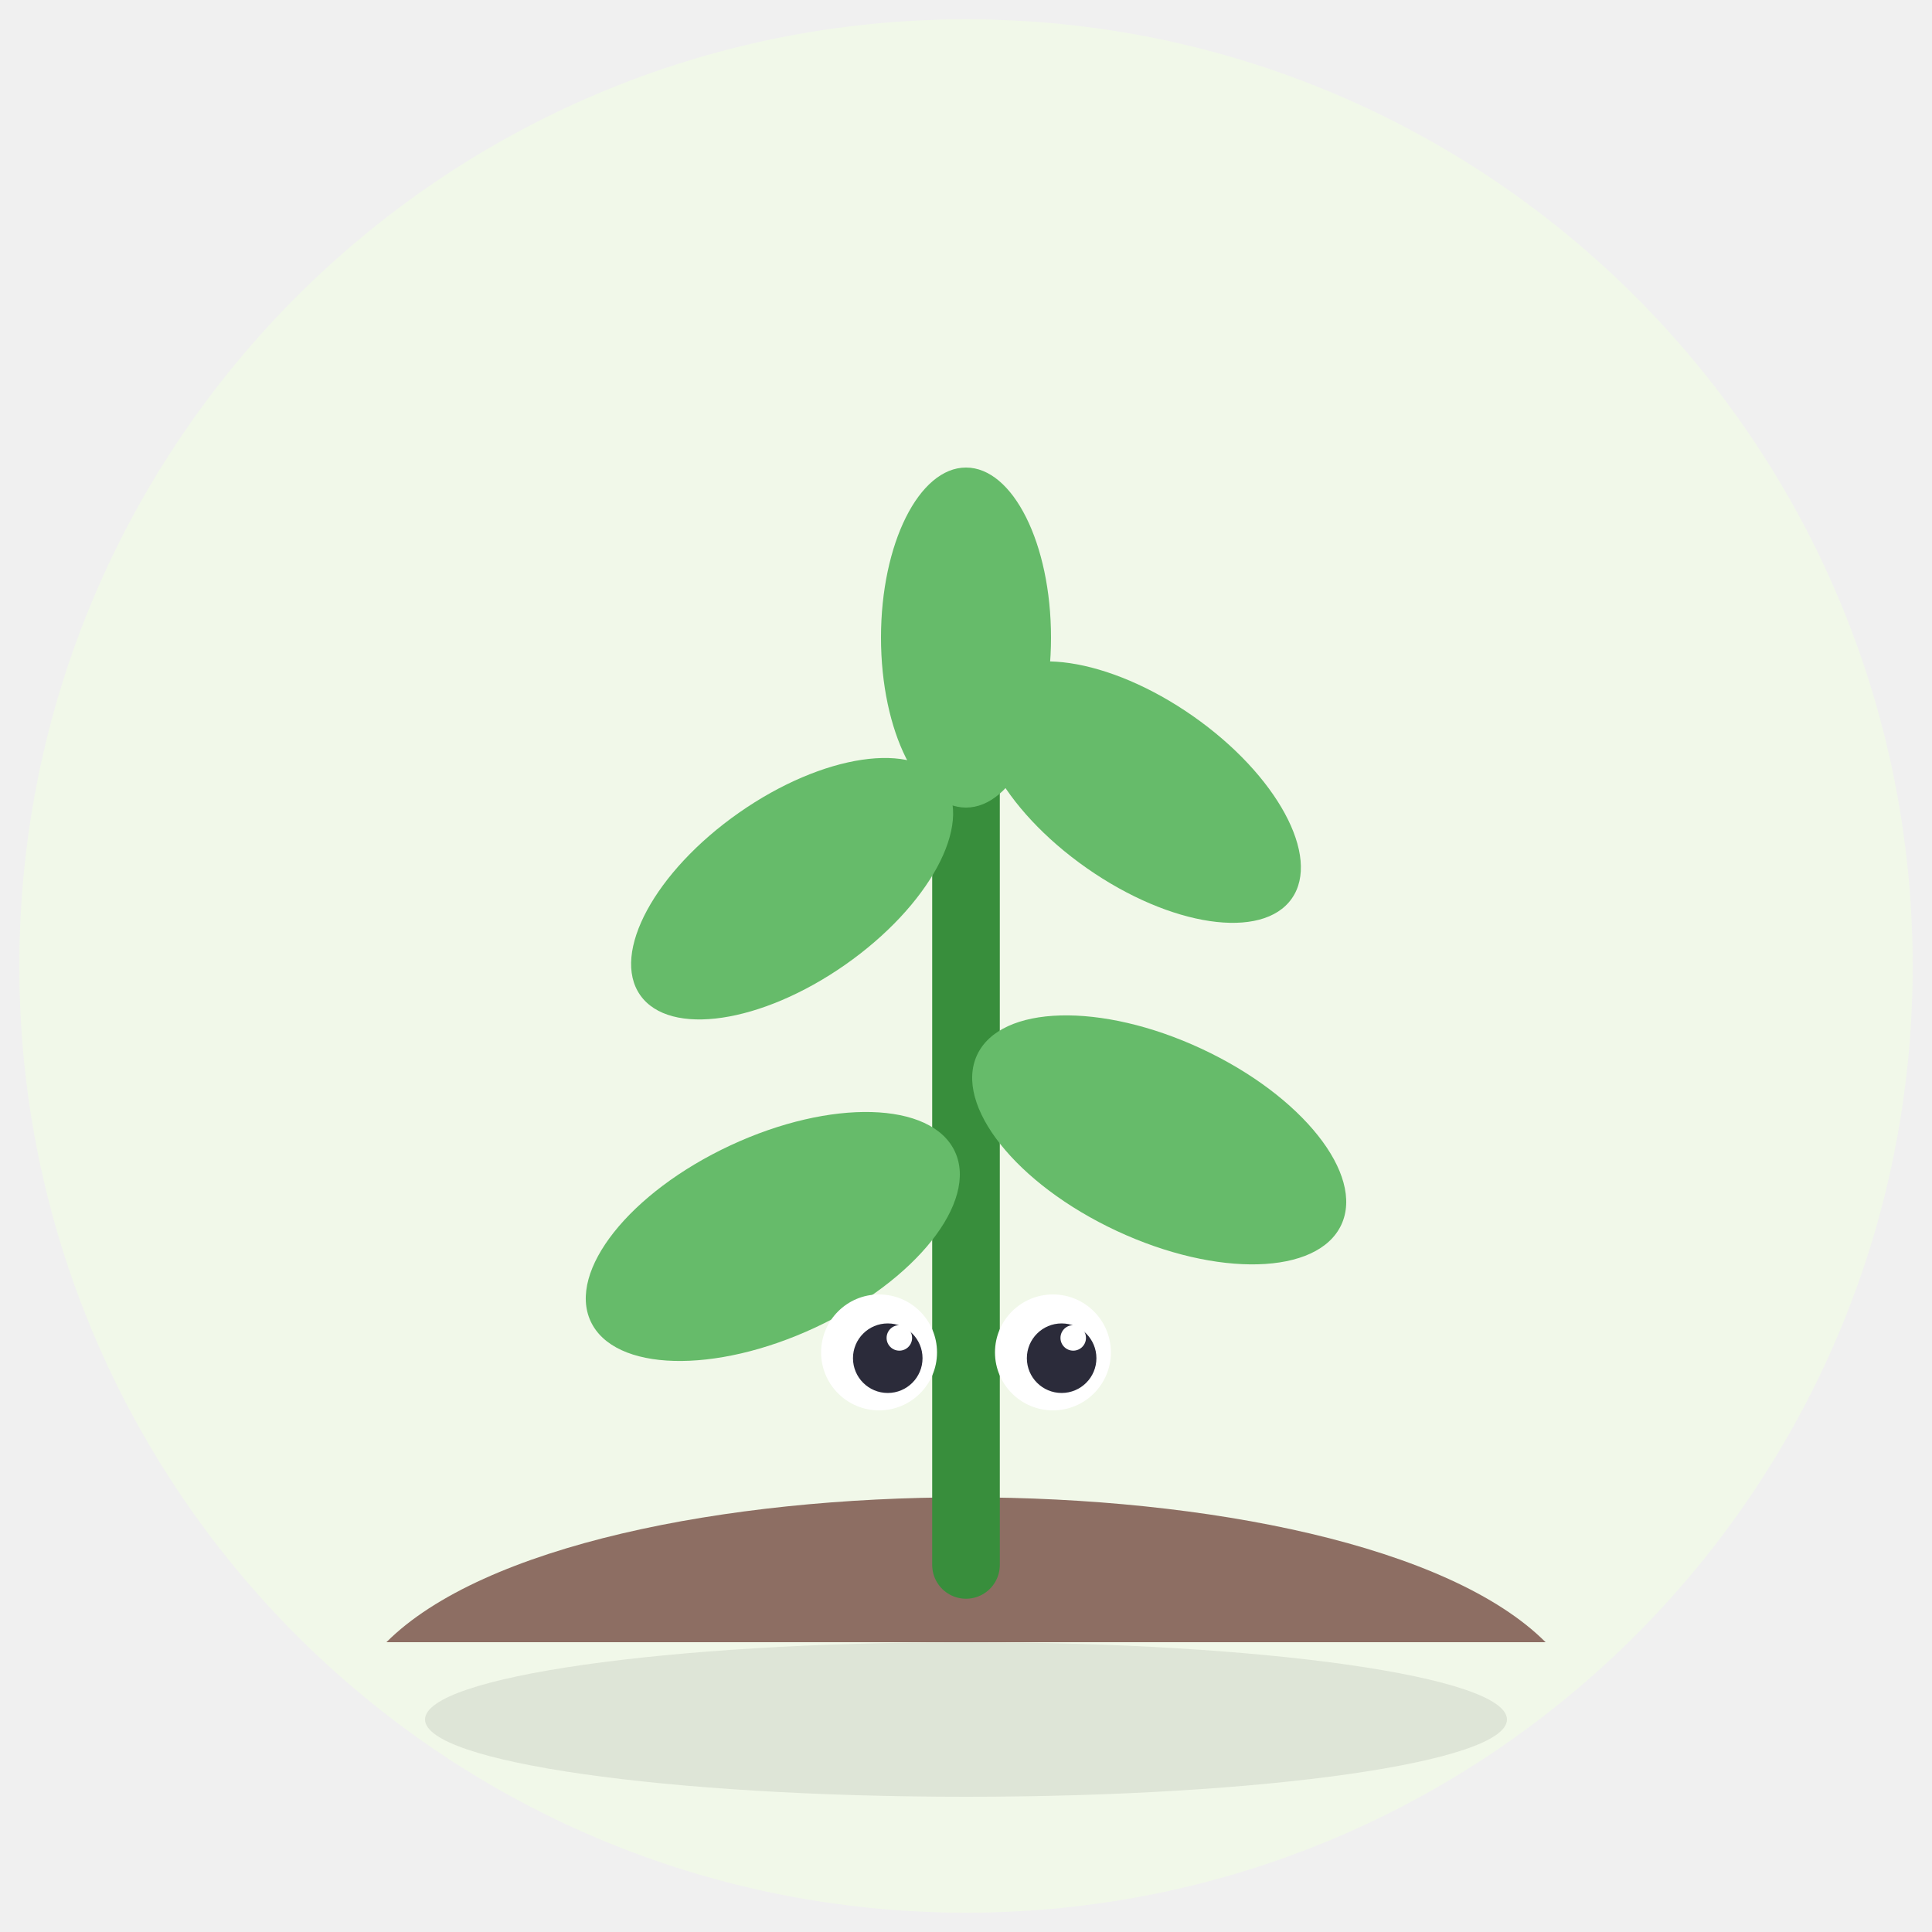
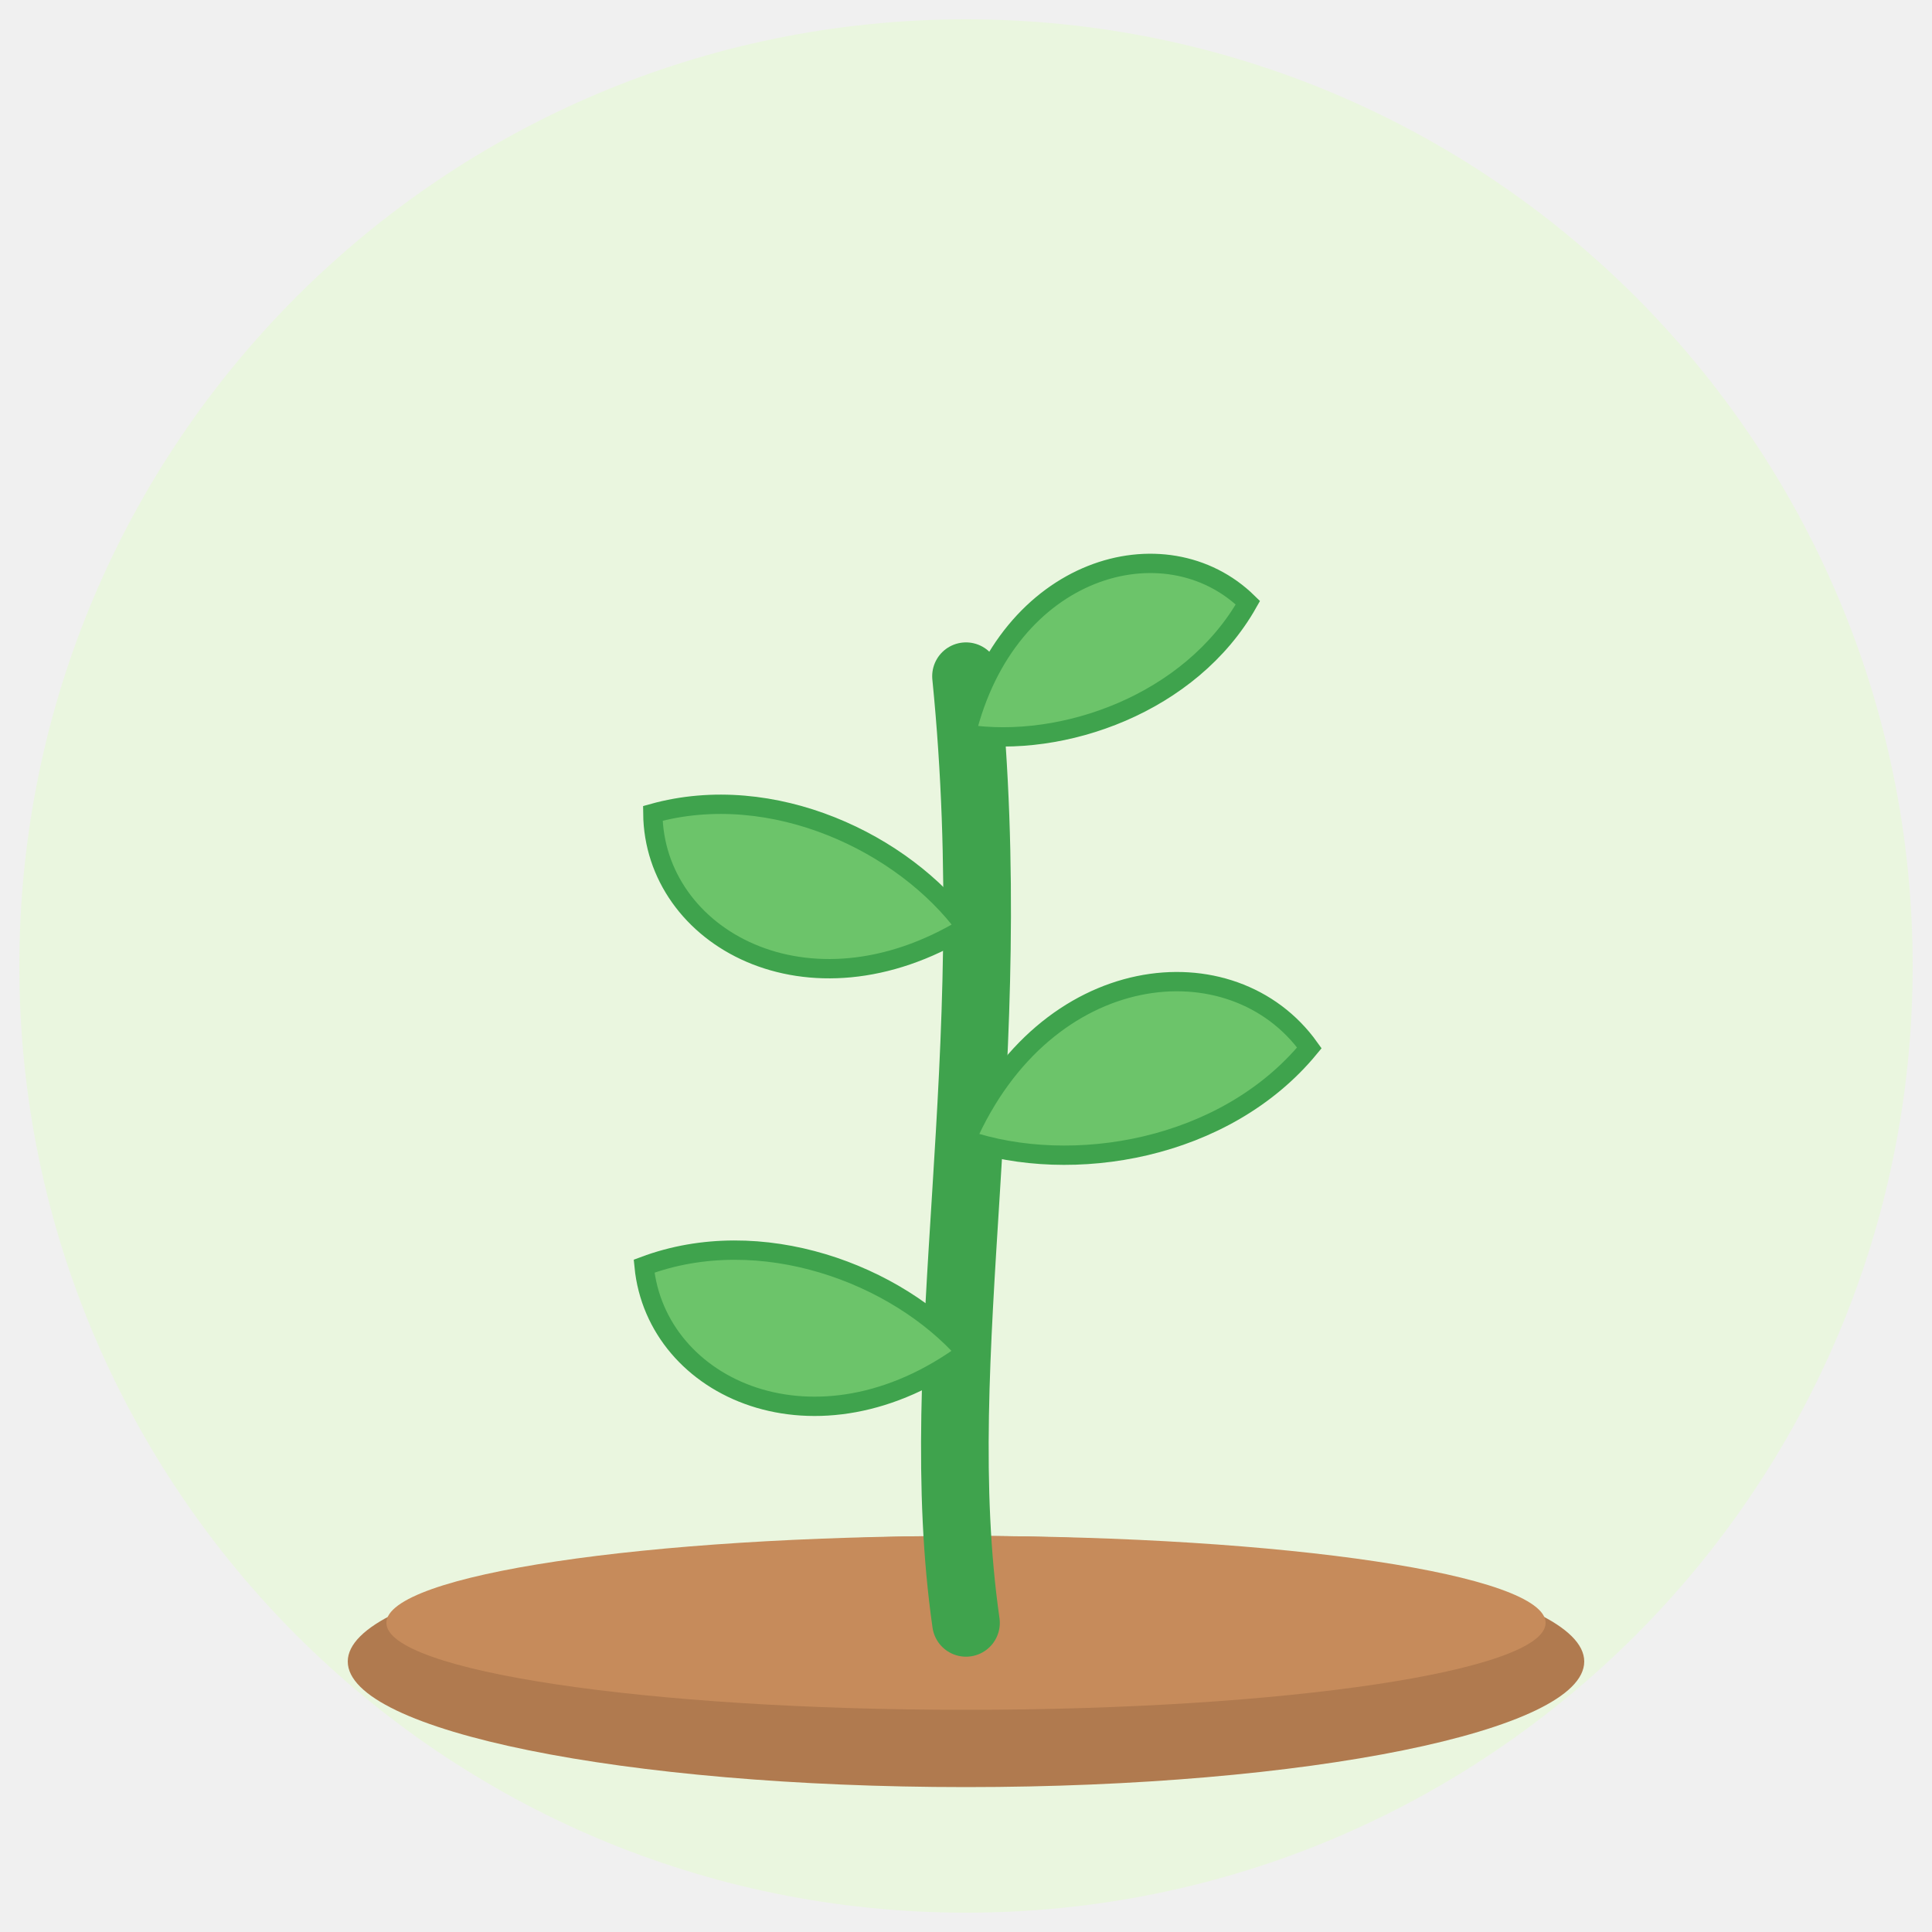
<svg xmlns="http://www.w3.org/2000/svg" viewBox="0 0 200 200" role="img" aria-label="Tohum: Fidan">
-   <circle cx="100" cy="100" r="98" fill="#f1f8e9" />
-   <ellipse cx="100" cy="178" rx="56" ry="8" fill="#000" opacity=".08" />
-   <path d="M40 170 C60 150 140 150 160 170Z" fill="#8d6e63" />
-   <path d="M100 162 L100 72" stroke="#388e3c" stroke-width="7" stroke-linecap="round" />
-   <ellipse cx="80" cy="128" rx="20.8" ry="10.4" fill="#66bb6a" transform="rotate(-25 80 128)" />
-   <ellipse cx="120" cy="118" rx="20.8" ry="10.4" fill="#66bb6a" transform="rotate(25 120 118)" />
-   <ellipse cx="82" cy="92" rx="19.2" ry="9.6" fill="#66bb6a" transform="rotate(-35 82 92)" />
-   <ellipse cx="118" cy="82" rx="19.2" ry="9.6" fill="#66bb6a" transform="rotate(35 118 82)" />
-   <ellipse cx="100" cy="66" rx="17.6" ry="8.8" fill="#66bb6a" transform="rotate(90 100 66)" />
-   <circle cx="91" cy="140" r="6" fill="#fff" />
-   <circle cx="91.9" cy="140.6" r="3.6" fill="#2b2b3a" />
-   <circle cx="93.1" cy="138.5" r="1.32" fill="#fff" />
-   <circle cx="109" cy="140" r="6" fill="#fff" />
-   <circle cx="109.9" cy="140.6" r="3.6" fill="#2b2b3a" />
-   <circle cx="111.1" cy="138.5" r="1.32" fill="#fff" />
+   <circle cx="100" cy="100" r="98" fill="#eaf6df" />
+   <ellipse cx="100" cy="172" rx="64" ry="13" fill="#b07a4f" />
+   <ellipse cx="100" cy="168" rx="60" ry="9" fill="#c68b5b" />
+   <path d="M100 168 C96 140 104 110 100 70" fill="none" stroke="#3fa34d" stroke-width="7" stroke-linecap="round" />
+   <path d="M100 140 C112 125 130 128 134.5 140 C124 147.5 109 146 100 140Z" fill="#6cc46a" stroke="#3fa34d" stroke-width="2" transform="rotate(195 100 140)" />
+   <path d="M100 118 C112.8 102 132 105.2 136.8 118 C125.6 126 109.6 124.4 100 118Z" fill="#6cc46a" stroke="#3fa34d" stroke-width="2" transform="rotate(-15 100 118)" />
+   <path d="M100 96 C112 81 130 84 134.5 96 C124 103.5 109 102 100 96Z" fill="#6cc46a" stroke="#3fa34d" stroke-width="2" transform="rotate(200 100 96)" />
+   <path d="M100 76 C111.2 62 128 64.8 132.2 76 C122.4 83 108.4 81.6 100 76Z" fill="#6cc46a" stroke="#3fa34d" stroke-width="2" transform="rotate(-25 100 76)" />
</svg>
